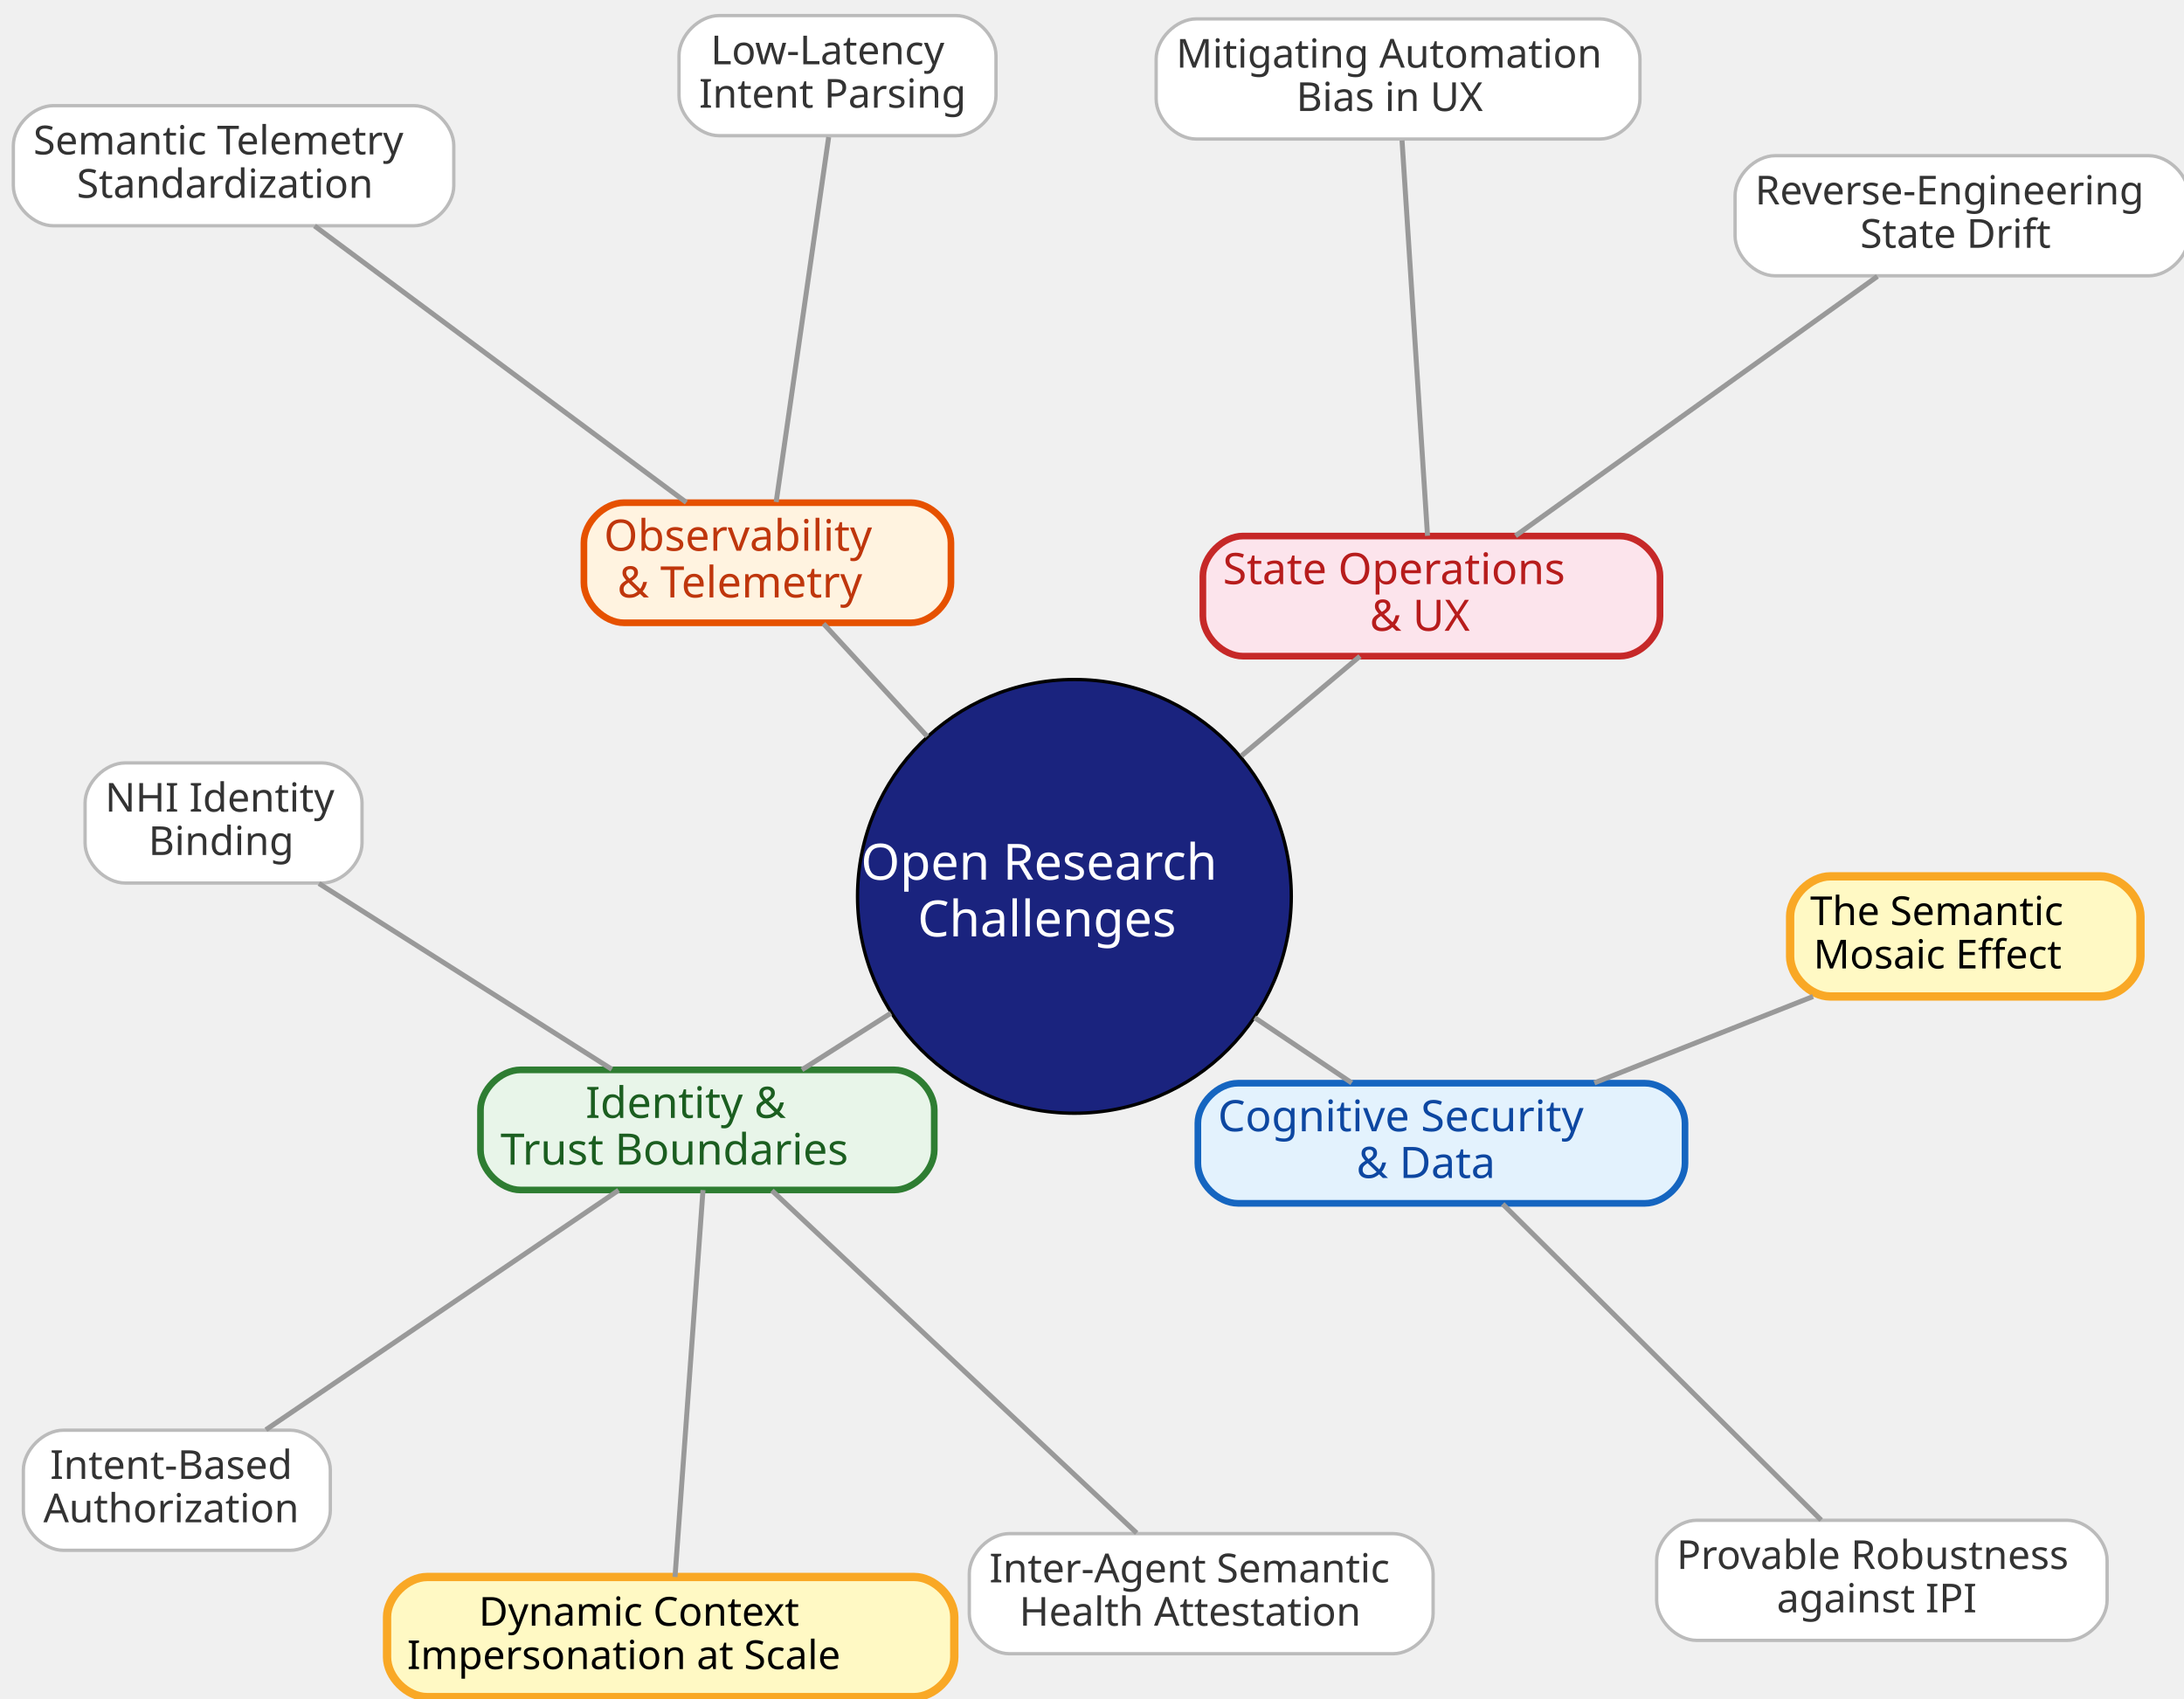
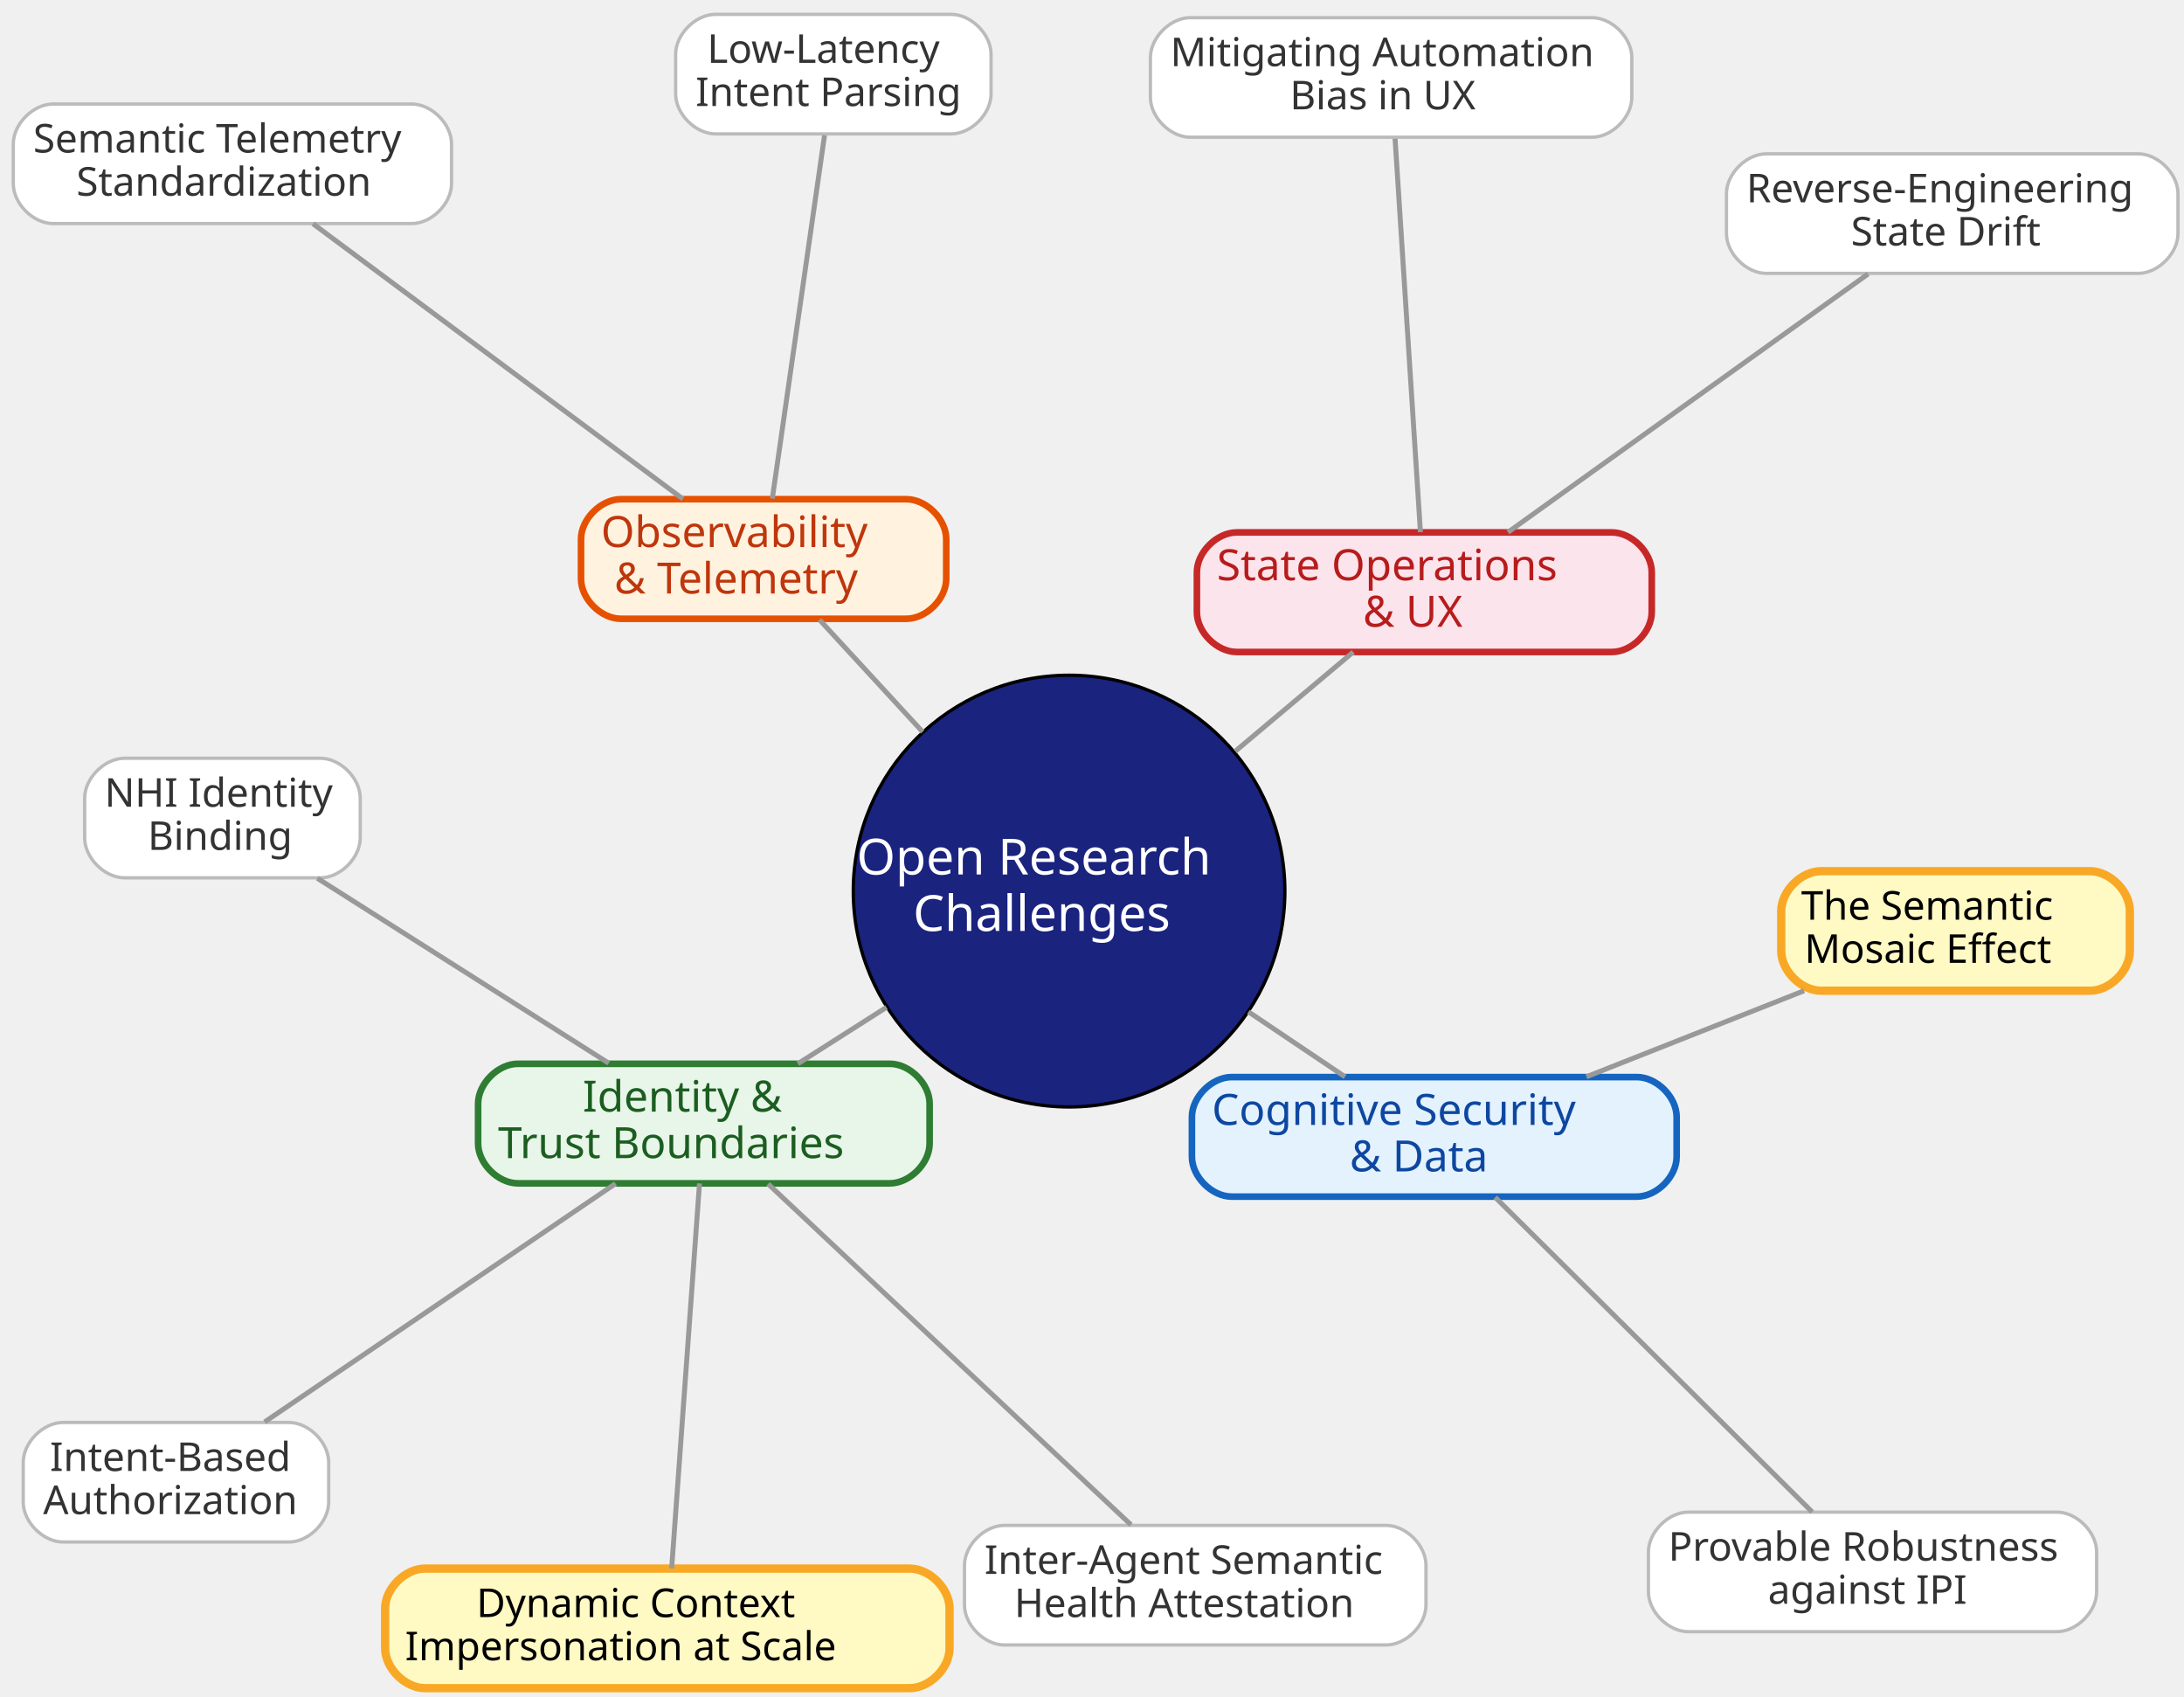
- <svg xmlns="http://www.w3.org/2000/svg" width="216pt" height="168pt" viewBox="0.00 0.00 216.00 167.56">
-   <g id="graph0" class="graph" transform="scale(0.33 0.33) rotate(0) translate(4 508)">
+ <svg xmlns="http://www.w3.org/2000/svg" width="421pt" height="327pt" viewBox="0.00 0.00 421.00 326.59">
+   <g id="graph0" class="graph" transform="scale(0.64 0.64) rotate(0) translate(4 508)">
    <g id="node1" class="node">
      <ellipse fill="#1a237e" stroke="black" cx="318" cy="-240" rx="65" ry="65" />
      <text text-anchor="start" x="254" y="-245" font-family="Montserrat Bold" font-size="15.00" fill="white">Open Research</text>
      <text text-anchor="start" x="271" y="-228" font-family="Montserrat Bold" font-size="15.00" fill="white">Challenges</text>
    </g>
    <g id="node2" class="node">
      <path fill="#e8f5e9" stroke="#2e7d32" stroke-width="2" d="M264,-188C264,-188 152,-188 152,-188 146,-188 140,-182 140,-176 140,-176 140,-164 140,-164 140,-158 146,-152 152,-152 152,-152 264,-152 264,-152 270,-152 276,-158 276,-164 276,-164 276,-176 276,-176 276,-182 270,-188 264,-188" />
      <text text-anchor="start" x="171.5" y="-173.6" font-family="Montserrat Bold" font-size="13.00" fill="#1b5e20">Identity &amp;</text>
      <text text-anchor="start" x="146" y="-159.6" font-family="Montserrat Bold" font-size="13.00" fill="#1b5e20">Trust Boundaries</text>
    </g>
    <g id="edge1" class="edge">
      <path fill="none" stroke="#999999" stroke-width="1.5" d="M263,-205C253.76,-199.12 244.52,-193.24 236.33,-188.03" />
    </g>
    <g id="node3" class="node">
      <path fill="#e3f2fd" stroke="#1565c0" stroke-width="2" d="M489,-184C489,-184 367,-184 367,-184 361,-184 355,-178 355,-172 355,-172 355,-160 355,-160 355,-154 361,-148 367,-148 367,-148 489,-148 489,-148 495,-148 501,-154 501,-160 501,-160 501,-172 501,-172 501,-178 495,-184 489,-184" />
      <text text-anchor="start" x="361" y="-169.6" font-family="Montserrat Bold" font-size="13.00" fill="#0d47a1">Cognitive Security</text>
      <text text-anchor="start" x="402.5" y="-155.6" font-family="Montserrat Bold" font-size="13.00" fill="#0d47a1">&amp; Data</text>
    </g>
    <g id="edge2" class="edge">
      <path fill="none" stroke="#999999" stroke-width="1.5" d="M372.03,-203.65C382.14,-196.85 392.29,-190.02 401.12,-184.09" />
    </g>
    <g id="node4" class="node">
      <path fill="#fff3e0" stroke="#e65100" stroke-width="2" d="M269,-358C269,-358 183,-358 183,-358 177,-358 171,-352 171,-346 171,-346 171,-334 171,-334 171,-328 177,-322 183,-322 183,-322 269,-322 269,-322 275,-322 281,-328 281,-334 281,-334 281,-346 281,-346 281,-352 275,-358 269,-358" />
      <text text-anchor="start" x="177" y="-343.6" font-family="Montserrat Bold" font-size="13.00" fill="#bf360c">Observability</text>
      <text text-anchor="start" x="181" y="-329.6" font-family="Montserrat Bold" font-size="13.00" fill="#bf360c">&amp; Telemetry</text>
    </g>
    <g id="edge3" class="edge">
      <path fill="none" stroke="#999999" stroke-width="1.5" d="M273.89,-287.95C262.82,-299.98 251.6,-312.17 242.81,-321.72" />
    </g>
    <g id="node5" class="node">
      <path fill="#fce4ec" stroke="#c62828" stroke-width="2" d="M481.5,-348C481.5,-348 368.5,-348 368.5,-348 362.5,-348 356.5,-342 356.5,-336 356.5,-336 356.5,-324 356.5,-324 356.5,-318 362.5,-312 368.5,-312 368.5,-312 481.5,-312 481.5,-312 487.5,-312 493.5,-318 493.5,-324 493.5,-324 493.5,-336 493.5,-336 493.5,-342 487.5,-348 481.5,-348" />
      <text text-anchor="start" x="362.5" y="-333.6" font-family="Montserrat Bold" font-size="13.00" fill="#b71c1c">State Operations</text>
      <text text-anchor="start" x="406.5" y="-319.6" font-family="Montserrat Bold" font-size="13.00" fill="#b71c1c">&amp; UX</text>
    </g>
    <g id="edge4" class="edge">
      <path fill="none" stroke="#999999" stroke-width="1.5" d="M368.05,-282.1C380.56,-292.62 393.33,-303.36 403.59,-311.99" />
    </g>
    <g id="node6" class="node">
      <path fill="white" stroke="#bbbbbb" d="M92.5,-280C92.5,-280 33.5,-280 33.5,-280 27.5,-280 21.5,-274 21.5,-268 21.5,-268 21.5,-256 21.5,-256 21.5,-250 27.5,-244 33.5,-244 33.5,-244 92.5,-244 92.5,-244 98.5,-244 104.5,-250 104.5,-256 104.5,-256 104.5,-268 104.5,-268 104.5,-274 98.5,-280 92.5,-280" />
      <text text-anchor="start" x="27.5" y="-265.4" font-family="Montserrat" font-size="12.00" fill="#333333">NHI Identity</text>
      <text text-anchor="start" x="40.5" y="-252.4" font-family="Montserrat" font-size="12.00" fill="#333333">Binding</text>
    </g>
    <g id="edge5" class="edge">
      <path fill="none" stroke="#999999" stroke-width="1.5" d="M179.35,-188.18C153.93,-204.31 116.99,-227.74 91.59,-243.86" />
    </g>
    <g id="node7" class="node">
      <path fill="white" stroke="#bbbbbb" d="M83,-80C83,-80 15,-80 15,-80 9,-80 3,-74 3,-68 3,-68 3,-56 3,-56 3,-50 9,-44 15,-44 15,-44 83,-44 83,-44 89,-44 95,-50 95,-56 95,-56 95,-68 95,-68 95,-74 89,-80 83,-80" />
      <text text-anchor="start" x="11" y="-65.4" font-family="Montserrat" font-size="12.00" fill="#333333">Intent-Based</text>
      <text text-anchor="start" x="9" y="-52.4" font-family="Montserrat" font-size="12.00" fill="#333333">Authorization</text>
    </g>
    <g id="edge6" class="edge">
      <path fill="none" stroke="#999999" stroke-width="1.5" d="M181.39,-151.92C152.04,-131.99 105.08,-100.1 75.7,-80.14" />
    </g>
    <g id="node8" class="node">
      <path fill="white" stroke="#bbbbbb" d="M413.5,-49C413.5,-49 298.5,-49 298.5,-49 292.5,-49 286.5,-43 286.5,-37 286.5,-37 286.5,-25 286.5,-25 286.5,-19 292.5,-13 298.5,-13 298.5,-13 413.5,-13 413.5,-13 419.5,-13 425.5,-19 425.5,-25 425.5,-25 425.5,-37 425.5,-37 425.5,-43 419.5,-49 413.5,-49" />
      <text text-anchor="start" x="292.5" y="-34.4" font-family="Montserrat" font-size="12.00" fill="#333333">Inter-Agent Semantic</text>
      <text text-anchor="start" x="301.5" y="-21.4" font-family="Montserrat" font-size="12.00" fill="#333333">Health Attestation</text>
    </g>
    <g id="edge7" class="edge">
      <path fill="none" stroke="#999999" stroke-width="1.5" d="M227.35,-151.83C255.71,-125.19 308.28,-75.82 336.65,-49.18" />
    </g>
    <g id="node9" class="node">
      <path fill="#fff9c4" stroke="#f9a825" stroke-width="2.5" d="M270,-36C270,-36 124,-36 124,-36 118,-36 112,-30 112,-24 112,-24 112,-12 112,-12 112,-6 118,0 124,0 124,0 270,0 270,0 276,0 282,-6 282,-12 282,-12 282,-24 282,-24 282,-30 276,-36 270,-36" />
      <text text-anchor="start" x="139.5" y="-21.4" font-family="Montserrat Bold" font-size="12.00">Dynamic Context</text>
      <text text-anchor="start" x="118" y="-8.4" font-family="Montserrat Bold" font-size="12.00">Impersonation at Scale</text>
    </g>
    <g id="edge8" class="edge">
      <path fill="none" stroke="#999999" stroke-width="1.5" d="M206.69,-151.97C204.58,-122.71 200.42,-65.25 198.3,-36.01" />
    </g>
    <g id="node10" class="node">
      <path fill="white" stroke="#bbbbbb" d="M615.5,-53C615.5,-53 504.5,-53 504.5,-53 498.5,-53 492.5,-47 492.5,-41 492.5,-41 492.5,-29 492.5,-29 492.5,-23 498.5,-17 504.5,-17 504.5,-17 615.5,-17 615.5,-17 621.5,-17 627.5,-23 627.5,-29 627.5,-29 627.5,-41 627.5,-41 627.5,-47 621.5,-53 615.5,-53" />
      <text text-anchor="start" x="498.5" y="-38.4" font-family="Montserrat" font-size="12.00" fill="#333333">Provable Robustness</text>
      <text text-anchor="start" x="528.5" y="-25.4" font-family="Montserrat" font-size="12.00" fill="#333333">against IPI</text>
    </g>
    <g id="edge9" class="edge">
      <path fill="none" stroke="#999999" stroke-width="1.5" d="M446.35,-147.79C471.57,-122.76 516.67,-78.01 541.8,-53.06" />
    </g>
    <g id="node11" class="node">
      <path fill="#fff9c4" stroke="#f9a825" stroke-width="2.5" d="M625.5,-246C625.5,-246 544.5,-246 544.5,-246 538.5,-246 532.5,-240 532.5,-234 532.5,-234 532.5,-222 532.5,-222 532.5,-216 538.5,-210 544.5,-210 544.5,-210 625.5,-210 625.5,-210 631.5,-210 637.5,-216 637.5,-222 637.5,-222 637.5,-234 637.5,-234 637.5,-240 631.5,-246 625.5,-246" />
      <text text-anchor="start" x="538.5" y="-231.4" font-family="Montserrat Bold" font-size="12.00">The Semantic</text>
      <text text-anchor="start" x="539.5" y="-218.4" font-family="Montserrat Bold" font-size="12.00">Mosaic Effect</text>
    </g>
    <g id="edge10" class="edge">
      <path fill="none" stroke="#999999" stroke-width="1.5" d="M473.83,-184.1C494.47,-192.25 518.77,-201.85 539.38,-209.99" />
    </g>
    <g id="node12" class="node">
      <path fill="white" stroke="#bbbbbb" d="M120,-477C120,-477 12,-477 12,-477 6,-477 0,-471 0,-465 0,-465 0,-453 0,-453 0,-447 6,-441 12,-441 12,-441 120,-441 120,-441 126,-441 132,-447 132,-453 132,-453 132,-465 132,-465 132,-471 126,-477 120,-477" />
      <text text-anchor="start" x="6" y="-462.4" font-family="Montserrat" font-size="12.00" fill="#333333">Semantic Telemetry</text>
      <text text-anchor="start" x="19" y="-449.4" font-family="Montserrat" font-size="12.00" fill="#333333">Standardization</text>
    </g>
    <g id="edge11" class="edge">
      <path fill="none" stroke="#999999" stroke-width="1.5" d="M201.7,-358.07C171.54,-380.51 120.41,-418.53 90.27,-440.95" />
    </g>
    <g id="node13" class="node">
      <path fill="white" stroke="#bbbbbb" d="M282.5,-504C282.5,-504 211.5,-504 211.5,-504 205.5,-504 199.5,-498 199.5,-492 199.5,-492 199.5,-480 199.5,-480 199.5,-474 205.5,-468 211.5,-468 211.5,-468 282.5,-468 282.5,-468 288.5,-468 294.5,-474 294.5,-480 294.5,-480 294.5,-492 294.5,-492 294.5,-498 288.5,-504 282.5,-504" />
      <text text-anchor="start" x="209" y="-489.4" font-family="Montserrat" font-size="12.00" fill="#333333">Low-Latency</text>
      <text text-anchor="start" x="205.5" y="-476.4" font-family="Montserrat" font-size="12.00" fill="#333333">Intent Parsing</text>
    </g>
    <g id="edge12" class="edge">
      <path fill="none" stroke="#999999" stroke-width="1.5" d="M228.62,-358.2C232.64,-386.17 240.31,-439.46 244.35,-467.57" />
    </g>
    <g id="node14" class="node">
      <path fill="white" stroke="#bbbbbb" d="M640,-462C640,-462 528,-462 528,-462 522,-462 516,-456 516,-450 516,-450 516,-438 516,-438 516,-432 522,-426 528,-426 528,-426 640,-426 640,-426 646,-426 652,-432 652,-438 652,-438 652,-450 652,-450 652,-456 646,-462 640,-462" />
      <text text-anchor="start" x="522" y="-447.4" font-family="Montserrat" font-size="12.00" fill="#333333">Reverse-Engineering</text>
      <text text-anchor="start" x="553.5" y="-434.4" font-family="Montserrat" font-size="12.00" fill="#333333">State Drift</text>
    </g>
    <g id="edge13" class="edge">
      <path fill="none" stroke="#999999" stroke-width="1.5" d="M450.19,-348.06C479.88,-369.35 528.91,-404.5 558.66,-425.83" />
    </g>
    <g id="node15" class="node">
      <path fill="white" stroke="#bbbbbb" d="M475.5,-503C475.5,-503 354.5,-503 354.5,-503 348.5,-503 342.5,-497 342.5,-491 342.5,-491 342.5,-479 342.5,-479 342.5,-473 348.5,-467 354.5,-467 354.5,-467 475.5,-467 475.5,-467 481.5,-467 487.5,-473 487.5,-479 487.5,-479 487.5,-491 487.5,-491 487.5,-497 481.5,-503 475.5,-503" />
      <text text-anchor="start" x="348.5" y="-488.4" font-family="Montserrat" font-size="12.00" fill="#333333">Mitigating Automation</text>
      <text text-anchor="start" x="384.5" y="-475.4" font-family="Montserrat" font-size="12.00" fill="#333333">Bias in UX</text>
    </g>
    <g id="edge14" class="edge">
      <path fill="none" stroke="#999999" stroke-width="1.5" d="M423.83,-348.08C421.92,-377.79 418.12,-436.61 416.19,-466.55" />
    </g>
  </g>
</svg>
